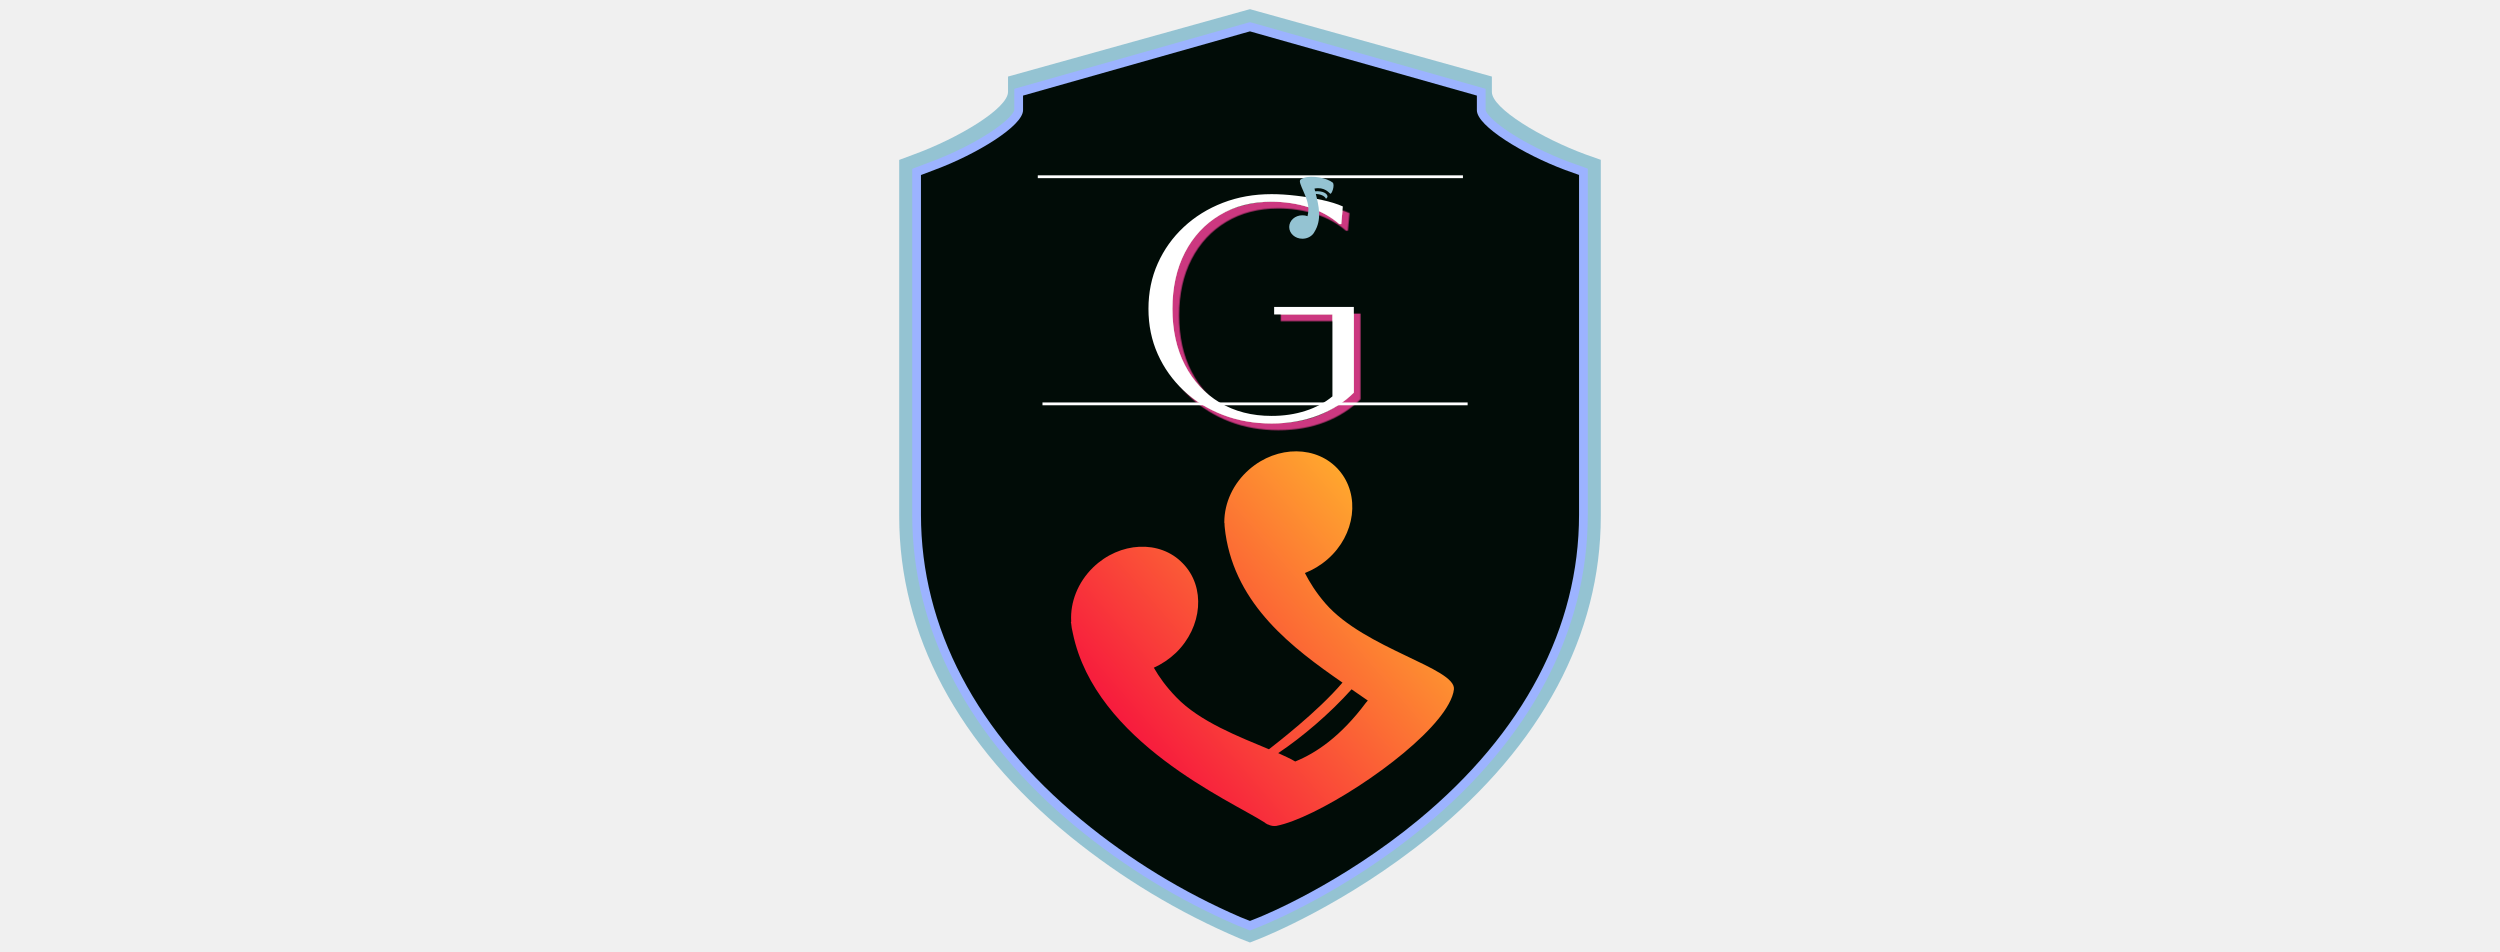
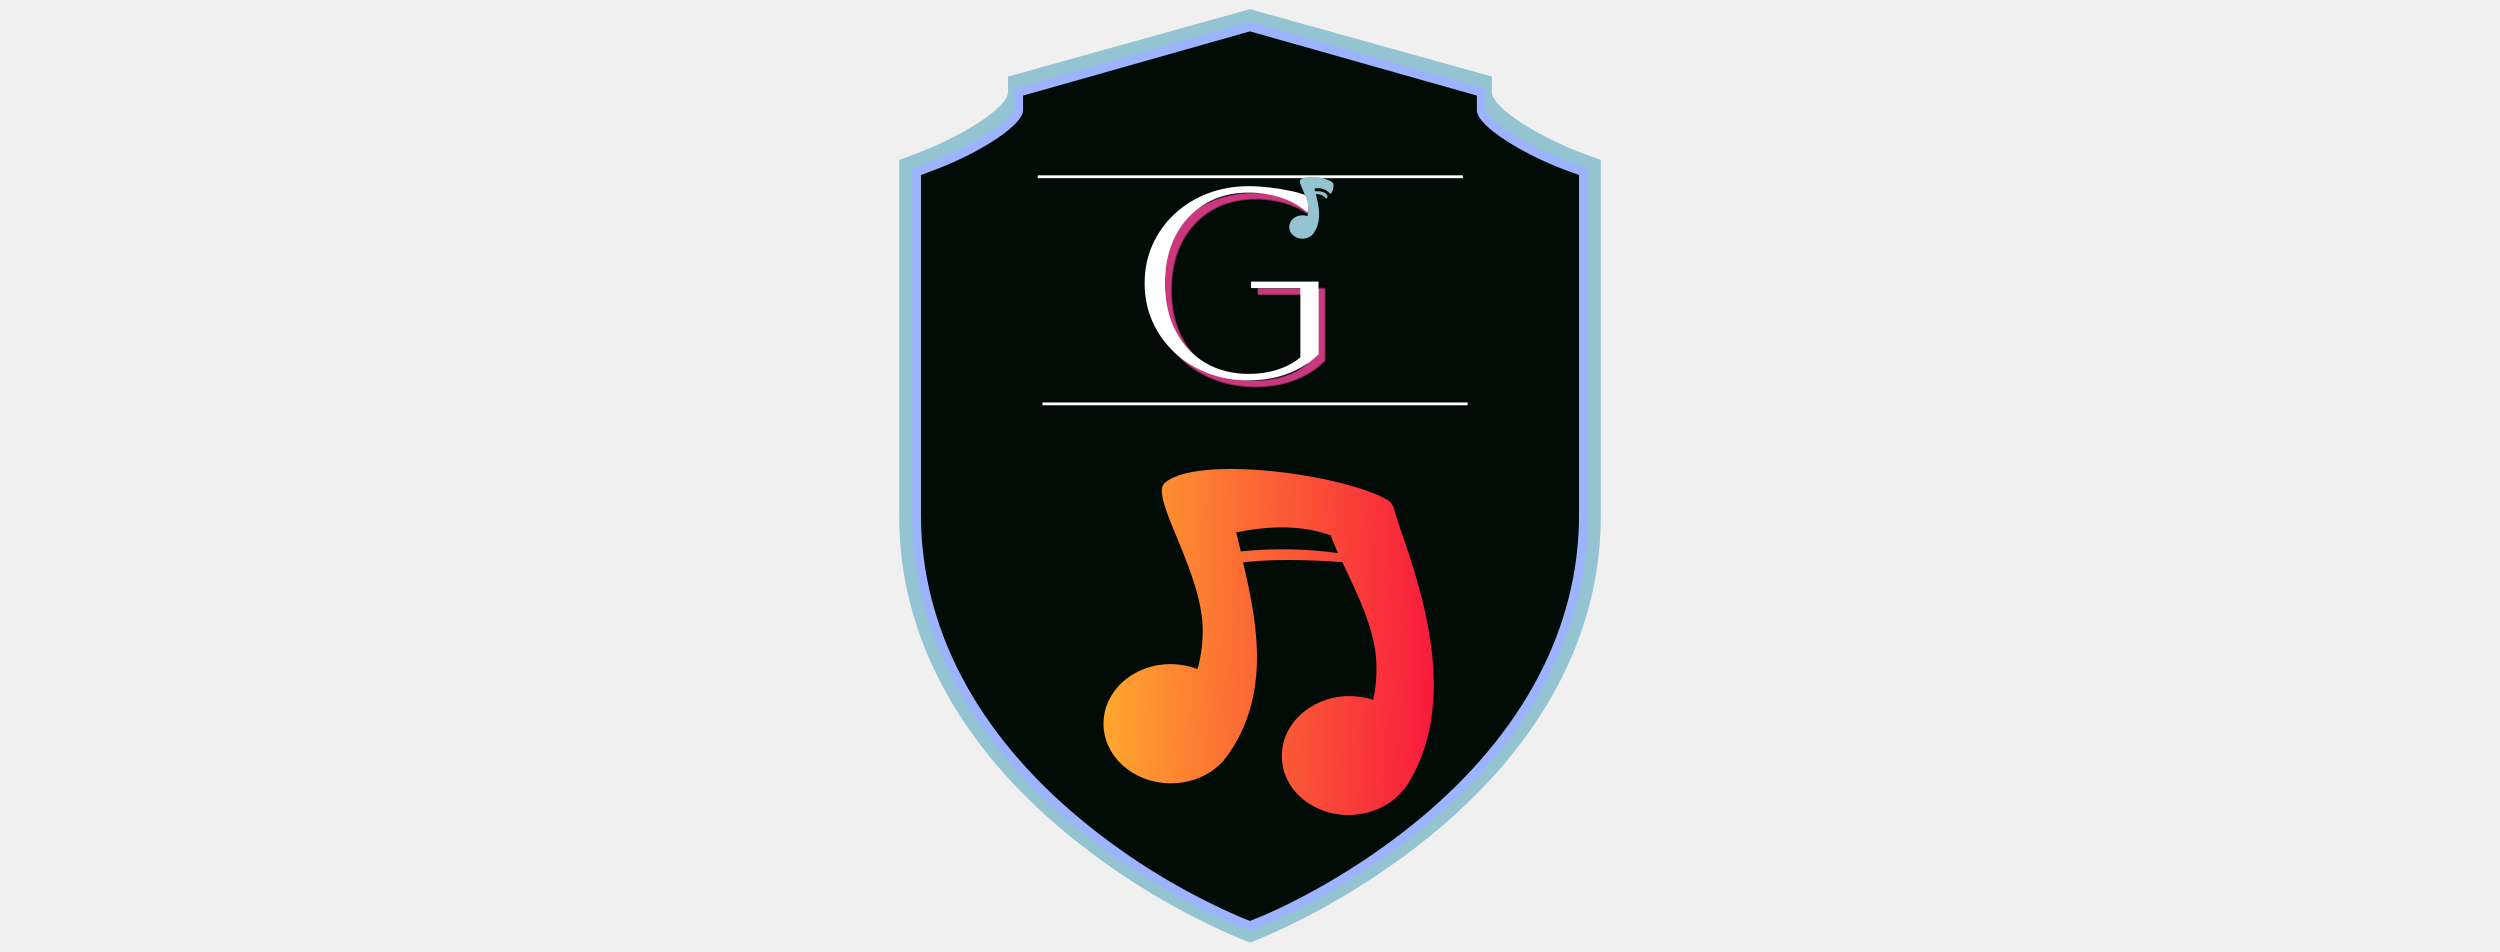
<svg xmlns="http://www.w3.org/2000/svg" version="1.1" width="1500" height="571" viewBox="0 0 1500 571">
  <svg xml:space="preserve" width="1500" height="571" data-version="2" data-id="lg_waRhbo6RXDHWbR9Nhz" viewBox="0 0 429 571" x="0" y="0">
    <rect width="100%" height="100%" fill="transparent" />
    <path fill="#94c3d2" d="M209.992 6.732 69.32 45.932v9.184c0 9.912-29.736 27.776-56.448 37.52L4.024 95.94v213.864c0 70.952 35.448 137.368 102.48 191.968a425.6 425.6 0 0 0 101.976 61.376l5.992 2.352 5.992-2.352c2.072-.84 51.744-20.552 101.92-61.376 67.088-54.6 102.592-120.96 102.592-191.968V95.884l-8.904-3.136c-26.712-9.8-56.448-27.664-56.448-37.576v-9.24L214.472 5.5z" />
    <path fill="#010c07" stroke="#9cb3ff" stroke-width="2" d="m49.2.22-25.12 7v1.64c0 1.77-5.31 4.96-10.08 6.7l-1.58.59v38.19c0 12.67 6.33 24.53 18.3 34.28a76 76 0 0 0 18.21 10.96L50 100l1.07-.42c.37-.15 9.24-3.67 18.2-10.96 11.98-9.75 18.32-21.6 18.32-34.28v-38.2L86 15.58c-4.77-1.75-10.08-4.94-10.08-6.71V7.22L50 0z" paint-order="stroke" transform="matrix(5.2527 0 0 5.3374 -48.16 18.82)" />
-     <g transform="translate(215.69 185.78)">
-       <filter id="a" width="146.44%" height="145.78%" x="-23.22%" y="-22.89%">
+     <g transform="translate(203.94 170.44)">
+       <filter id="a" width="147.6%" height="146.8%" x="-23.8%" y="-23.4%">
        <feGaussianBlur in="SourceAlpha" />
        <feOffset dx="4" dy="4" result="oBlur" />
        <feFlood flood-color="#CC3980" flood-opacity="1" />
        <feComposite in2="oBlur" operator="in" />
        <feMerge>
          <feMergeNode />
          <feMergeNode in="SourceGraphic" />
        </feMerge>
      </filter>
      <g filter="url(#a)">
-         <path fill="#fff" d="M13.295 2.905v-4.54h47.82v51.41q-8.69 8.7-21.26 13.61-12.57 4.91-28.07 4.91-15.87 0-29.29-5.19-13.42-5.2-23.44-14.56-10.02-9.35-15.59-21.83-5.58-12.47-5.58-27.21t5.58-27.22q5.57-12.47 15.59-21.83 10.02-9.35 23.44-14.55 13.42-5.2 29.29-5.2 6.81 0 14.84.95 8.03.94 15.4 2.55 7.37 1.6 12.48 3.87l-.95 10.59h-1.13q-7.56-6.62-18.15-10.02-10.58-3.4-22.49-3.4-17.76 0-31.18 8.03-13.42 8.03-20.89 22.49-7.46 14.46-7.46 33.74t7.46 33.73q7.47 14.46 20.89 22.49 13.42 8.04 31.18 8.04 10.96 0 20.32-3.03 9.36-3.02 16.16-8.69V2.905Z" />
-         <rect width="123.23" height="137.59" x="-61.62" y="-68.8" fill="none" rx="0" ry="0" />
+         <path fill="#fff" d="M11.18 2.38v-3.84h40.48v43.52q-7.36 7.36-18 11.52-10.64 4.16-23.76 4.16-13.44 0-24.8-4.4-11.36-4.4-19.84-12.32t-13.2-18.48Q-52.66 11.98-52.66-.5q0-12.48 4.72-23.04 4.72-10.56 13.2-18.48t19.84-12.32q11.36-4.4 24.8-4.4 5.76 0 12.56.8 6.8.8 13.04 2.16 6.24 1.36 10.56 3.28l-.8 8.96h-.96q-6.4-5.6-15.36-8.48Q19.98-54.9 9.9-54.9q-15.04 0-26.4 6.8t-17.68 19.04Q-40.5-16.82-40.5-.5t6.32 28.56Q-27.86 40.3-16.5 47.1q11.36 6.8 26.4 6.8 9.28 0 17.2-2.56t13.68-7.36V2.38Z" />
+         <rect width="104.32" height="116.48" x="-52.16" y="-58.24" fill="none" rx="0" ry="0" />
      </g>
    </g>
-     <g transform="rotate(139 41.19 234.8)scale(2.4407)">
+     <g transform="rotate(1 -21944.26 13159.78)scale(2.4407)">
      <linearGradient id="b" x1="0" x2="1" y1="0" y2="0" gradientUnits="objectBoundingBox">
        <stop offset="0%" stop-color="#ffa62e" />
        <stop offset="100%" stop-color="#f71b3d" />
      </linearGradient>
      <path fill="url(#b)" d="M78.3 81.2c.5-.7 1-1.5 1.4-2.3 13.3-23.8-2.2-56.2-5.1-66 0-.2-.1-.5-.2-.7 0-.1 0-.1-.1-.2-.3-.7-.7-1.2-1.3-1.6-8.5-4.9-33.7-8.7-47.3-6.3-3 .5-6.1 1.5-7.7 3-3.8 3.6 10 21.9 10 36.6 0 3.6-.5 6.6-1.1 9-2-.7-4.1-1.1-6.4-1.1C11.4 51.6 4 58.2 4 66.3s7.4 14.6 16.5 14.6c5.3 0 10-2.2 13.1-5.7l.1-.1c0-.1.1-.1.1-.2.6-.7 1-1.4 1.5-2.1 9.6-15 6-32 2.3-46.5h.1c9.2-1.4 22.1-.6 24.3-.5 3.5 7.1 8.4 16.3 8.8 24.6.2 3.6-.1 6.6-.6 9.1-2-.6-4.2-.9-6.5-.8-9.1.5-16.2 7.4-15.7 15.5.4 8.1 8.2 14.2 17.3 13.7 5.3-.3 9.9-2.8 12.7-6.4 0-.1.1-.1.1-.1.2-.1.2-.1.2-.2M37 23.6c-.4-1.6-.8-3.2-1.2-4.7.2 0 .4-.1.7-.1 10.1-2.2 17.4-1.3 22.6.5.4 1.3 1.1 2.7 1.8 4.3-7-.9-15.9-1-23.9 0" transform="translate(-44.5 -45.65)" />
    </g>
    <path fill="#010c07" stroke="#fff" stroke-width="1.69" d="M87.17 106.043h255.09M89.989 242.316h255.088" />
    <path fill="#94c3d2" d="M264.046 109.486c-3.208-2.55-12.306-4.615-17.404-2.681-.747.263-1.45.615-1.89 1.01-1.846 1.715 4.834 10.505 4.79 17.58 0 1.715-.22 3.165-.527 4.308-.923-.352-1.978-.528-3.077-.528-4.395 0-7.91 3.12-7.91 7.032s3.56 7.032 7.91 7.032c2.594 0 4.879-1.098 6.33-2.769.307-.395.615-.79.834-1.23 4.703-7.428 2.637-15.866.88-22.898 2.636.132 5.273 1.099 6.064 2.857.088.22.967-.791.967-1.187 0-1.802-2.593-3.56-7.427-3.252-.132-.572-.264-1.1-.396-1.626 5.933-1.143 8.614 2.46 9.45 3.076.879.615 3.032-5.406 1.406-6.724" />
  </svg>
</svg>
